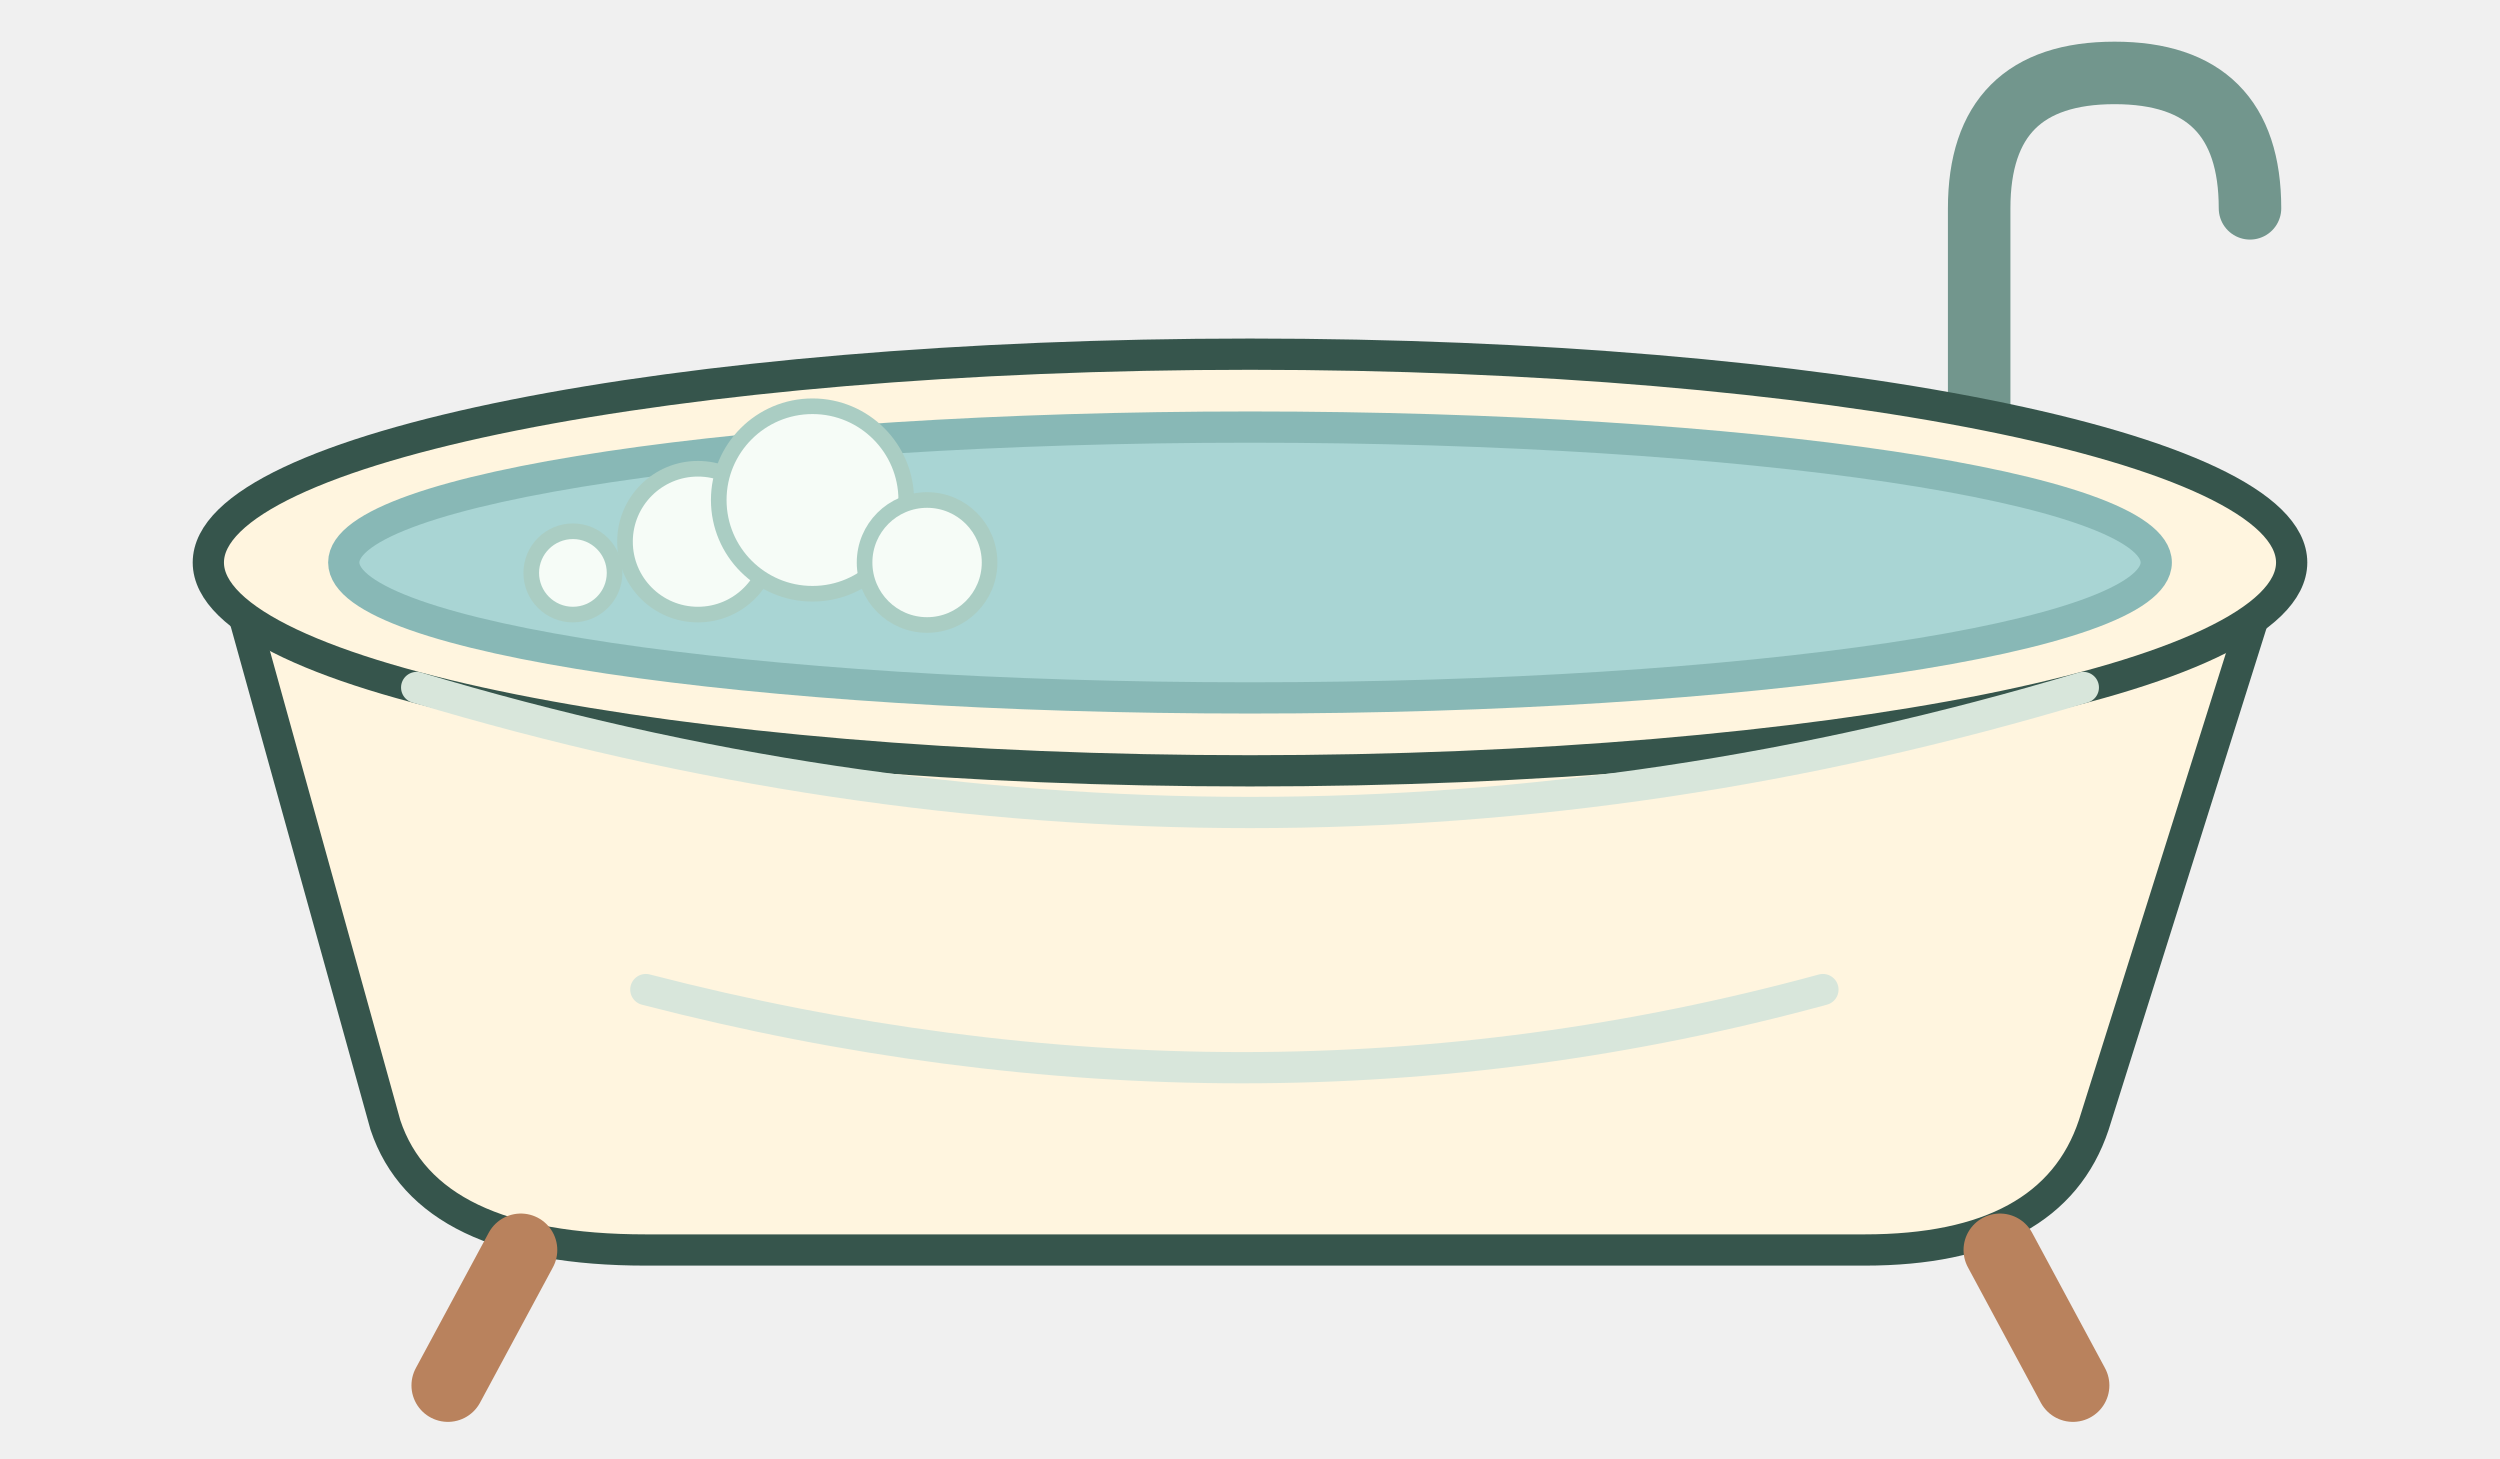
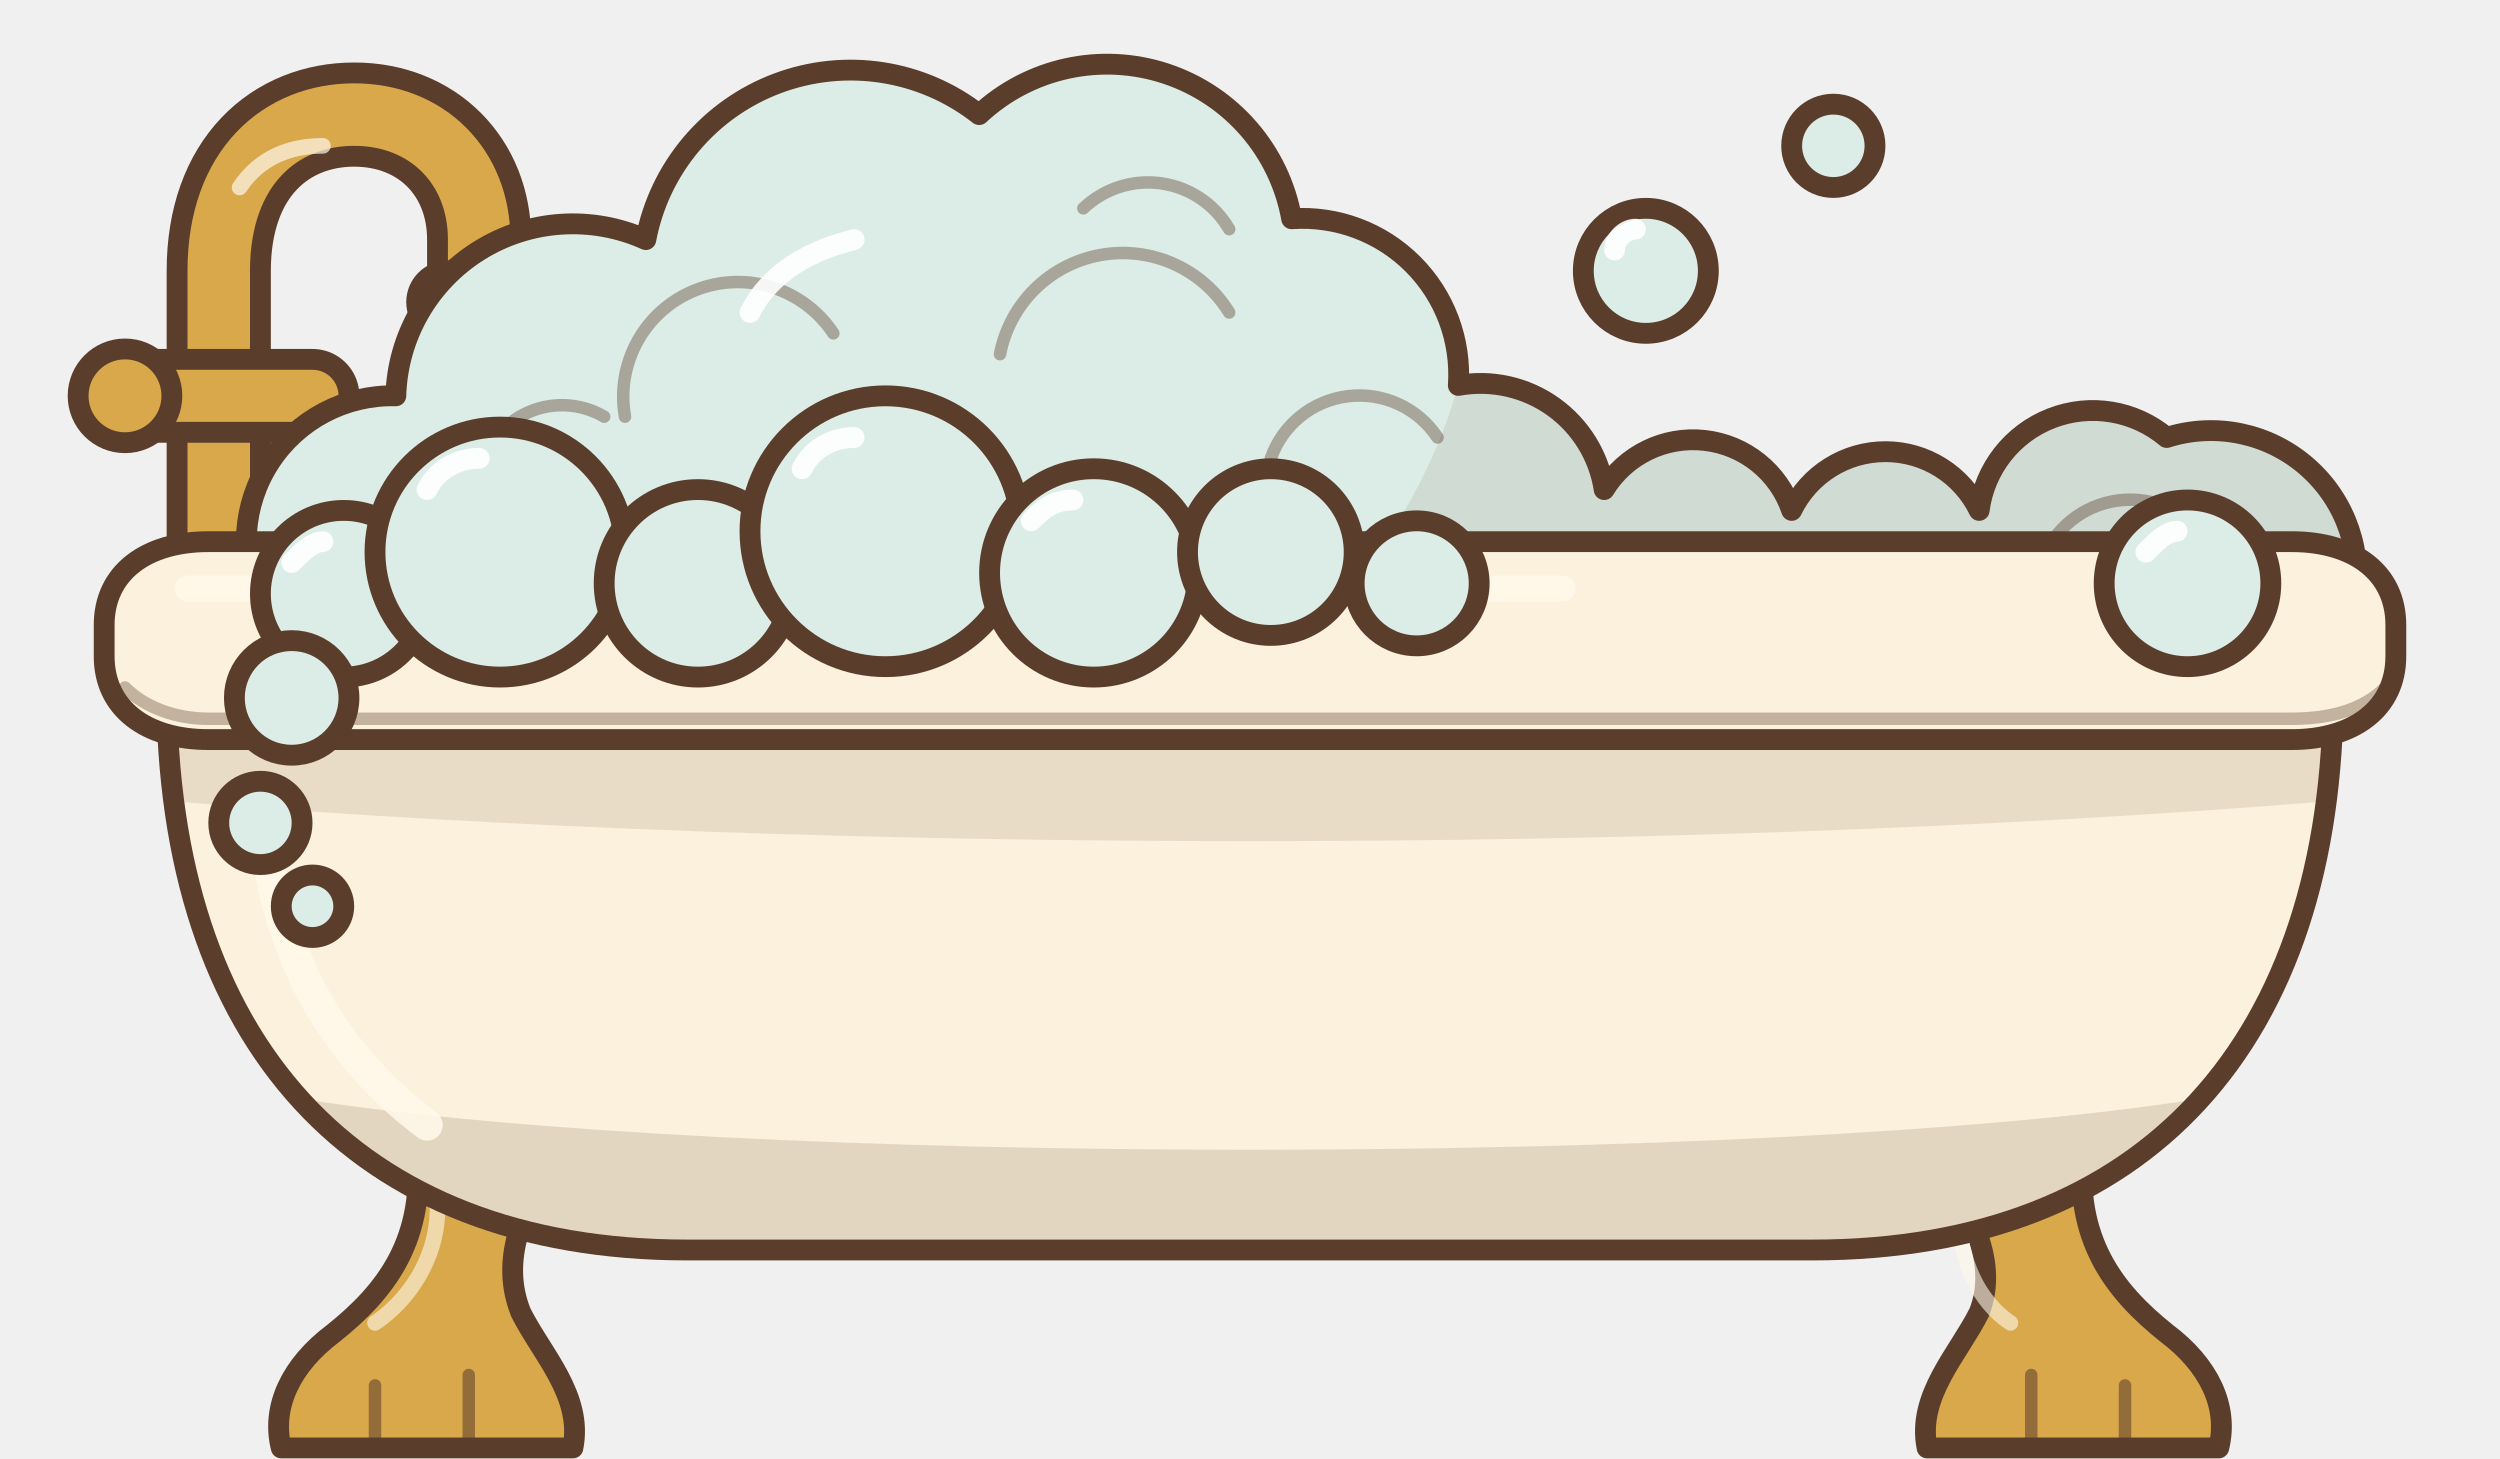
<svg xmlns="http://www.w3.org/2000/svg" viewBox="0 0 240 140">
-   <g fill="none" stroke="#36554c" stroke-width="3" stroke-linecap="round" stroke-linejoin="round">
-     <path d="M190 47V20q0-13 13-13t13 13" fill="none" stroke="#72968d" stroke-width="6" />
-     <path d="M22 54h196l-17 54q-4 12-22 12H62q-21 0-25-12z" fill="#fff5df" />
-     <path d="M50 120l-7 13m149-13 7 13" stroke="#b9825d" stroke-width="7" />
-     <ellipse cx="120" cy="54" rx="100" ry="20" fill="#fff5df" />
-     <ellipse cx="120" cy="54" rx="87" ry="13" fill="#a9d5d4" stroke="#88b8b6" />
-     <g fill="#f6fcf7" stroke="#aacdc3" stroke-width="1.5">
-       <circle cx="67" cy="52" r="7" />
-       <circle cx="78" cy="48" r="9" />
-       <circle cx="89" cy="54" r="6" />
-       <circle cx="55" cy="55" r="4" />
+   <g stroke="#5a3d2b" stroke-width="2" stroke-linecap="round" stroke-linejoin="round">
+     <path d="M21 56V26C21 16 27 11 34 11C41 11 46 16 46 23V27" fill="none" stroke-width="10" />
+     <path d="M21 56V26C21 16 27 11 34 11C41 11 46 16 46 23V27" fill="none" stroke="#d8a84a" stroke-width="6" />
+     <rect x="40" y="26" width="12" height="6" rx="3" fill="#d8a84a" />
+     <path d="M12 38H30" fill="none" stroke-width="9" />
+     <path d="M12 38H30" fill="none" stroke="#d8a84a" stroke-width="5" />
+     <circle cx="12" cy="38" r="4.5" fill="#d8a84a" />
+     <path d="M23 18C25 15 28 14 31 14" fill="none" stroke="#fff8ea" stroke-width="1.5" opacity=".7" />
+     <path d="M40 110C41 119 37 124 32 128C28 131 26 135 27 139H55C56 134 52 130 50 126C48 121 50 116 54 110z" fill="#d8a84a" />
+     <path d="M200 110C199 119 203 124 208 128C212 131 214 135 213 139H185C184 134 188 130 190 126C192 121 189 115 184 110z" fill="#d8a84a" />
+     <path d="M36 133V139M45 132V139M195 132V139M204 133V139" fill="none" stroke-width="1.2" opacity=".55" />
+     <path d="M42 116C42 121 39 125 36 127" fill="none" stroke="#fff8ea" stroke-width="1.5" opacity=".6" />
+     <path d="M188 116C188 121 190 125 193 127" fill="none" stroke="#fff8ea" stroke-width="1.5" opacity=".6" />
+     <path d="M25 58A14 14 0 0 1 38 38A17 17 0 0 1 62 23A20 20 0 0 1 94 11A18 18 0 0 1 124 21A15 15 0 0 1 140 37A12 12 0 0 1 154 47A10 10 0 0 1 172 49A10 10 0 0 1 190 49A11 11 0 0 1 208 42A14 14 0 0 1 226 58z" fill="#dcece6" />
+     <path d="M140 37A12 12 0 0 1 154 47A10 10 0 0 1 172 49A10 10 0 0 1 190 49A11 11 0 0 1 208 42A14 14 0 0 1 226 58H128C134 52 138 44 140 37z" fill="#5a3d2b" opacity=".1" stroke="none" />
+     <path d="M60 40A11 11 0 0 1 80 32M96 34A12 12 0 0 1 118 30M104 20A9 9 0 0 1 118 22M122 44A9 9 0 0 1 138 42M46 46A8 8 0 0 1 58 40M196 54A9 9 0 0 1 212 52" fill="none" stroke-width="1.2" opacity=".4" />
+     <path d="M16 66C16 100 34 120 66 120H174C206 120 224 100 224 66z" fill="#fbf1dc" />
+     <path d="M29 105.5C37.5 115 50 120 66 120H174C190 120 202.5 115 211 105.5C170 112 70 112 29 105.5z" fill="#5a3d2b" opacity=".15" stroke="none" />
+     <path d="M17 70H223C223 73 223 75 222.5 77C160 82 80 82 17.5 77C17 75 17 73 17 70z" fill="#5a3d2b" opacity=".12" stroke="none" />
+     <path d="M26 84C28 94 33 102 41 108" fill="none" stroke="#fff8ea" stroke-width="3" opacity=".9" />
+     <path d="M10 60C10 55 14 52 20 52H220C226 52 230 55 230 60V63C230 68 226 71 220 71H20C14 71 10 68 10 63z" fill="#fbf1dc" />
+     <path d="M18 56.5H150" fill="none" stroke="#fff8ea" stroke-width="2.5" opacity=".9" />
+     <path d="M12 66C14 68 17 69 20 69H220C224 69 227 68 229 66" fill="none" stroke-width="1.2" opacity=".35" />
+     <g fill="#dcece6">
+       <circle cx="158" cy="26" r="6" />
+       <circle cx="176" cy="14" r="4" />
+       <circle cx="33" cy="57" r="8" />
+       <circle cx="48" cy="53" r="12" />
+       <circle cx="67" cy="56" r="9" />
+       <circle cx="85" cy="51" r="13" />
+       <circle cx="105" cy="55" r="10" />
+       <circle cx="122" cy="53" r="8" />
+       <circle cx="136" cy="56" r="6" />
+       <circle cx="210" cy="56" r="8" />
+       <circle cx="28" cy="67" r="5.5" />
+       <circle cx="25" cy="79" r="4" />
+       <circle cx="30" cy="87" r="3" />
    </g>
-     <path d="M40 66q80 24 160 0" stroke="#d8e6db" fill="none" />
-     <path d="M62 95q58 15 113 0" stroke="#d8e6db" fill="none" />
+     <g fill="none" stroke="#fff" stroke-width="2" opacity=".9">
+       <path d="M41 47C42 45 44 44 46 44" />
+       <path d="M77 45C78 43 80 42 82 42" />
+       <path d="M99 50C100 49 101 48 103 48" />
+       <path d="M28 54C29 53 30 52 31 52" />
+       <path d="M155 24C155 23 156 22 157 22" />
+       <path d="M72 30C74 26 78 24 82 23" />
+       <path d="M206 53C207 52 208 51 209 51" />
+     </g>
  </g>
</svg>
